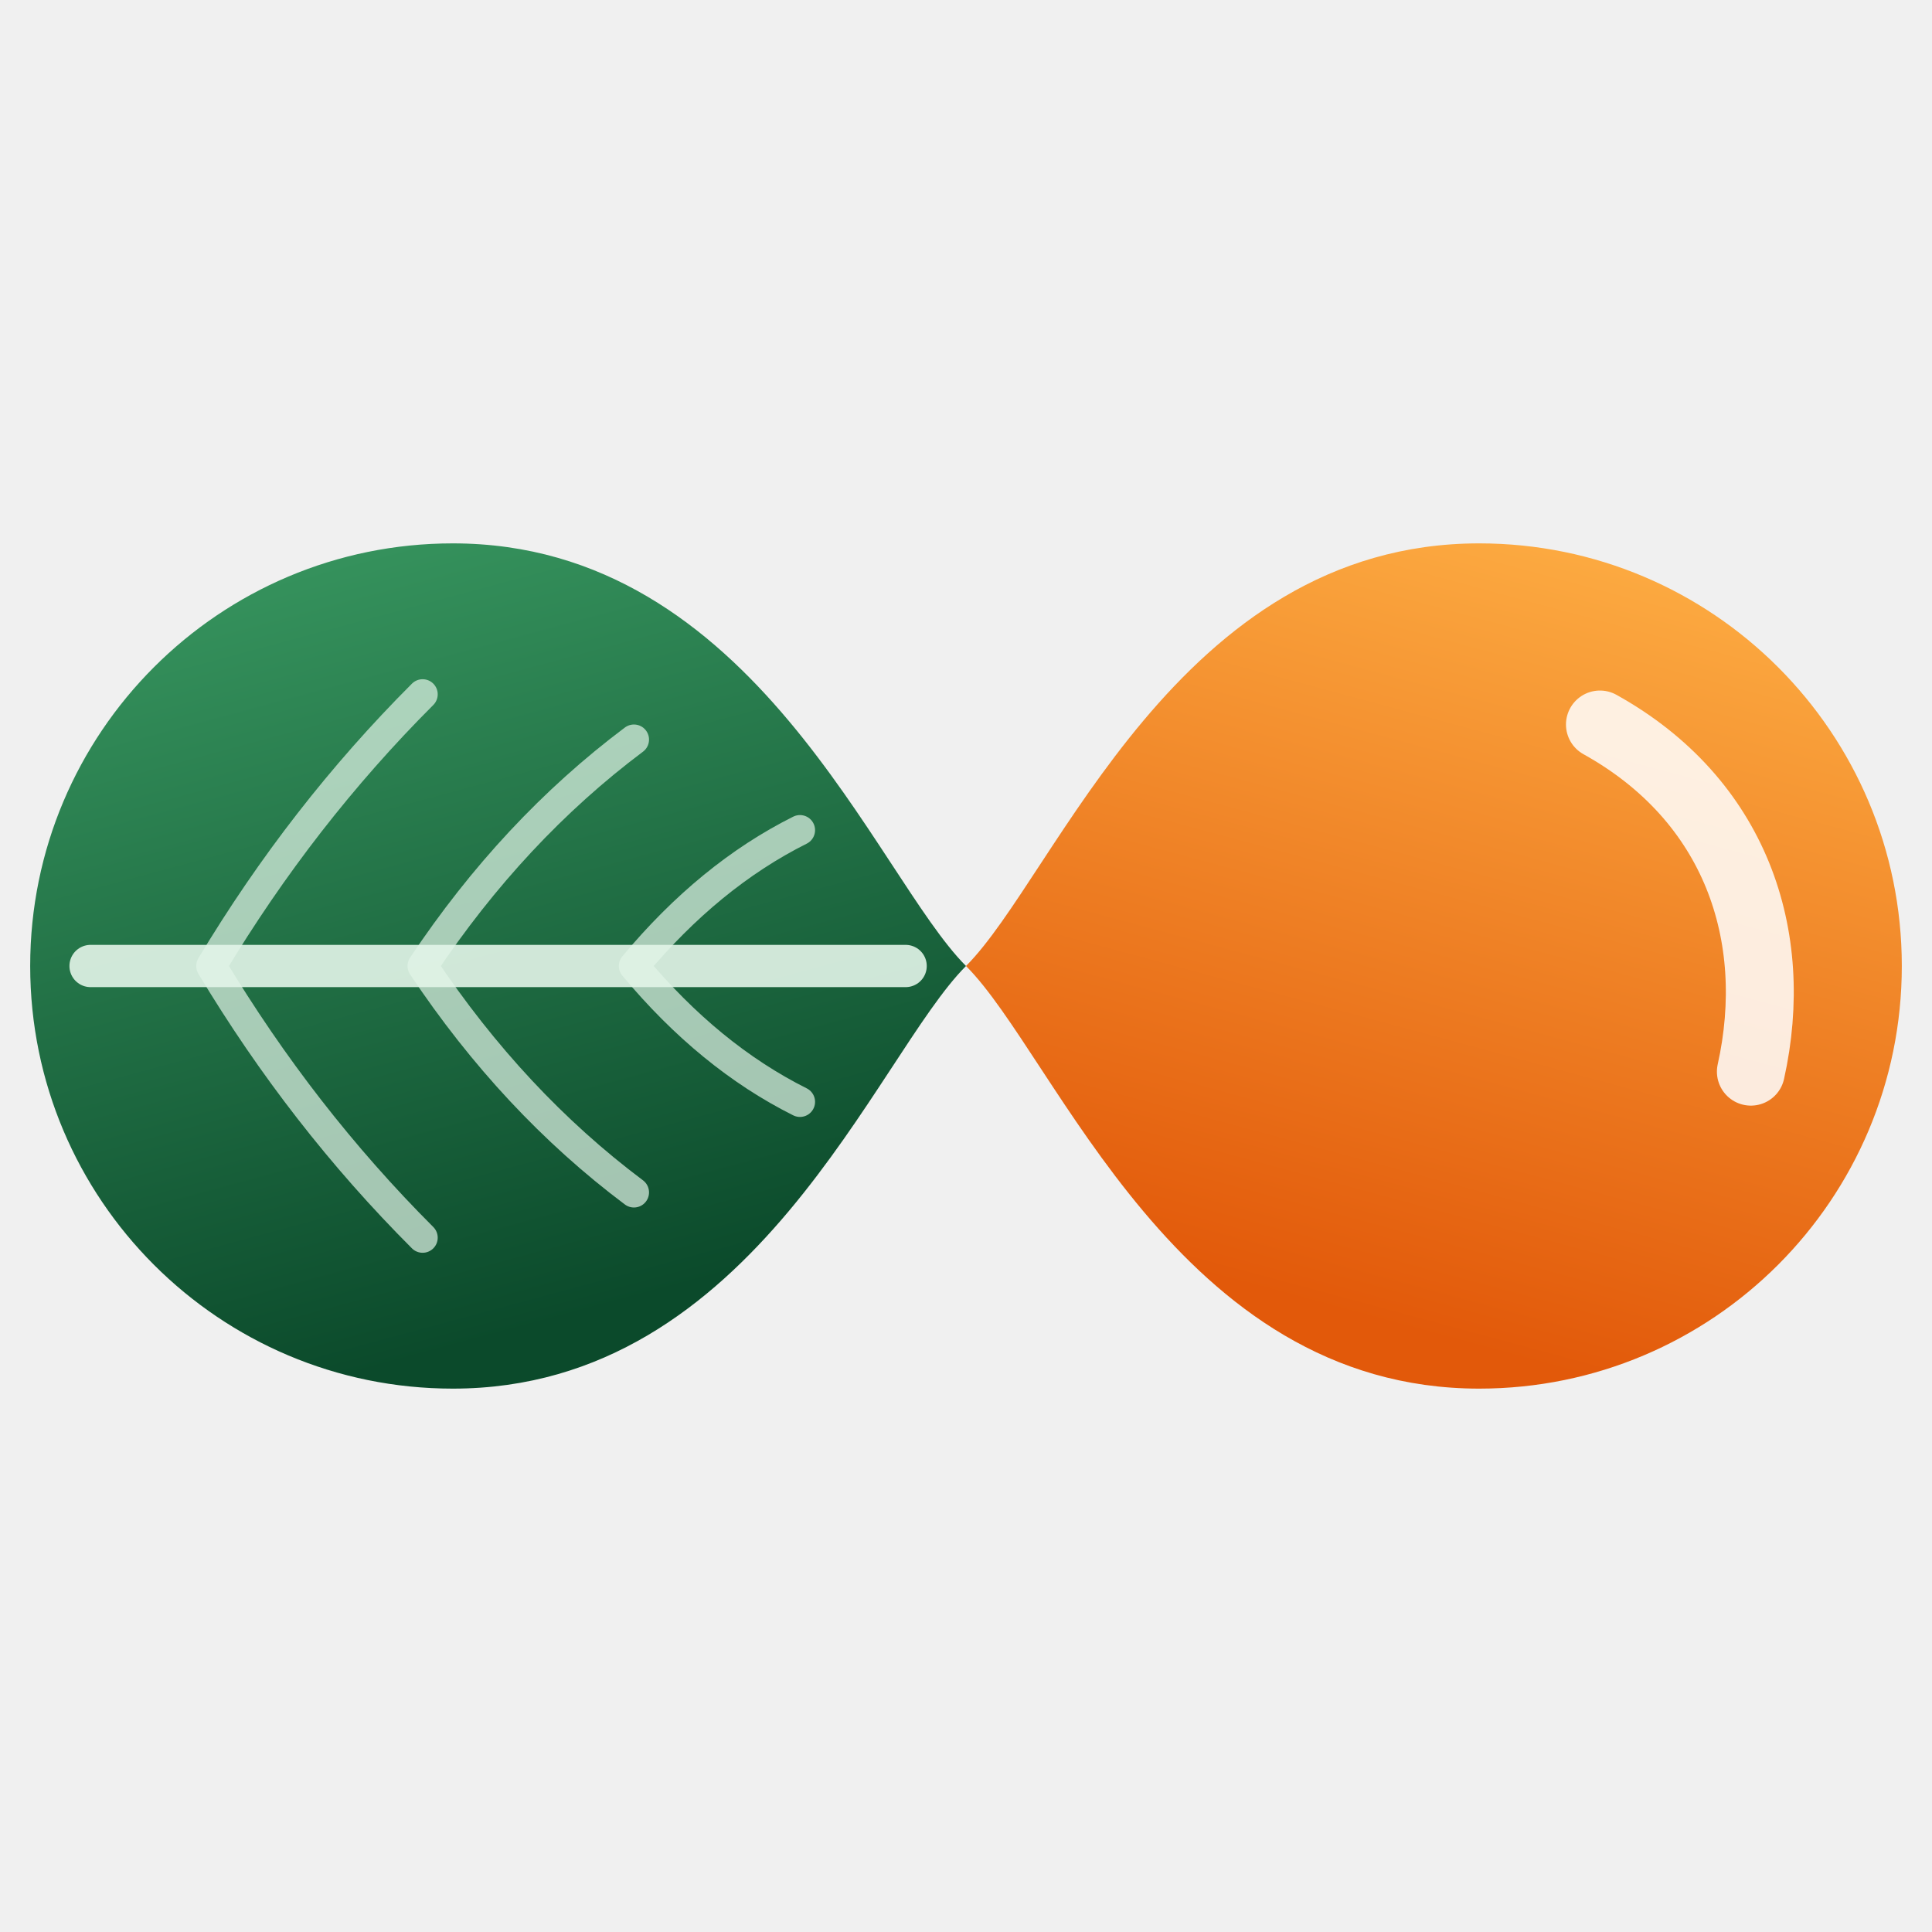
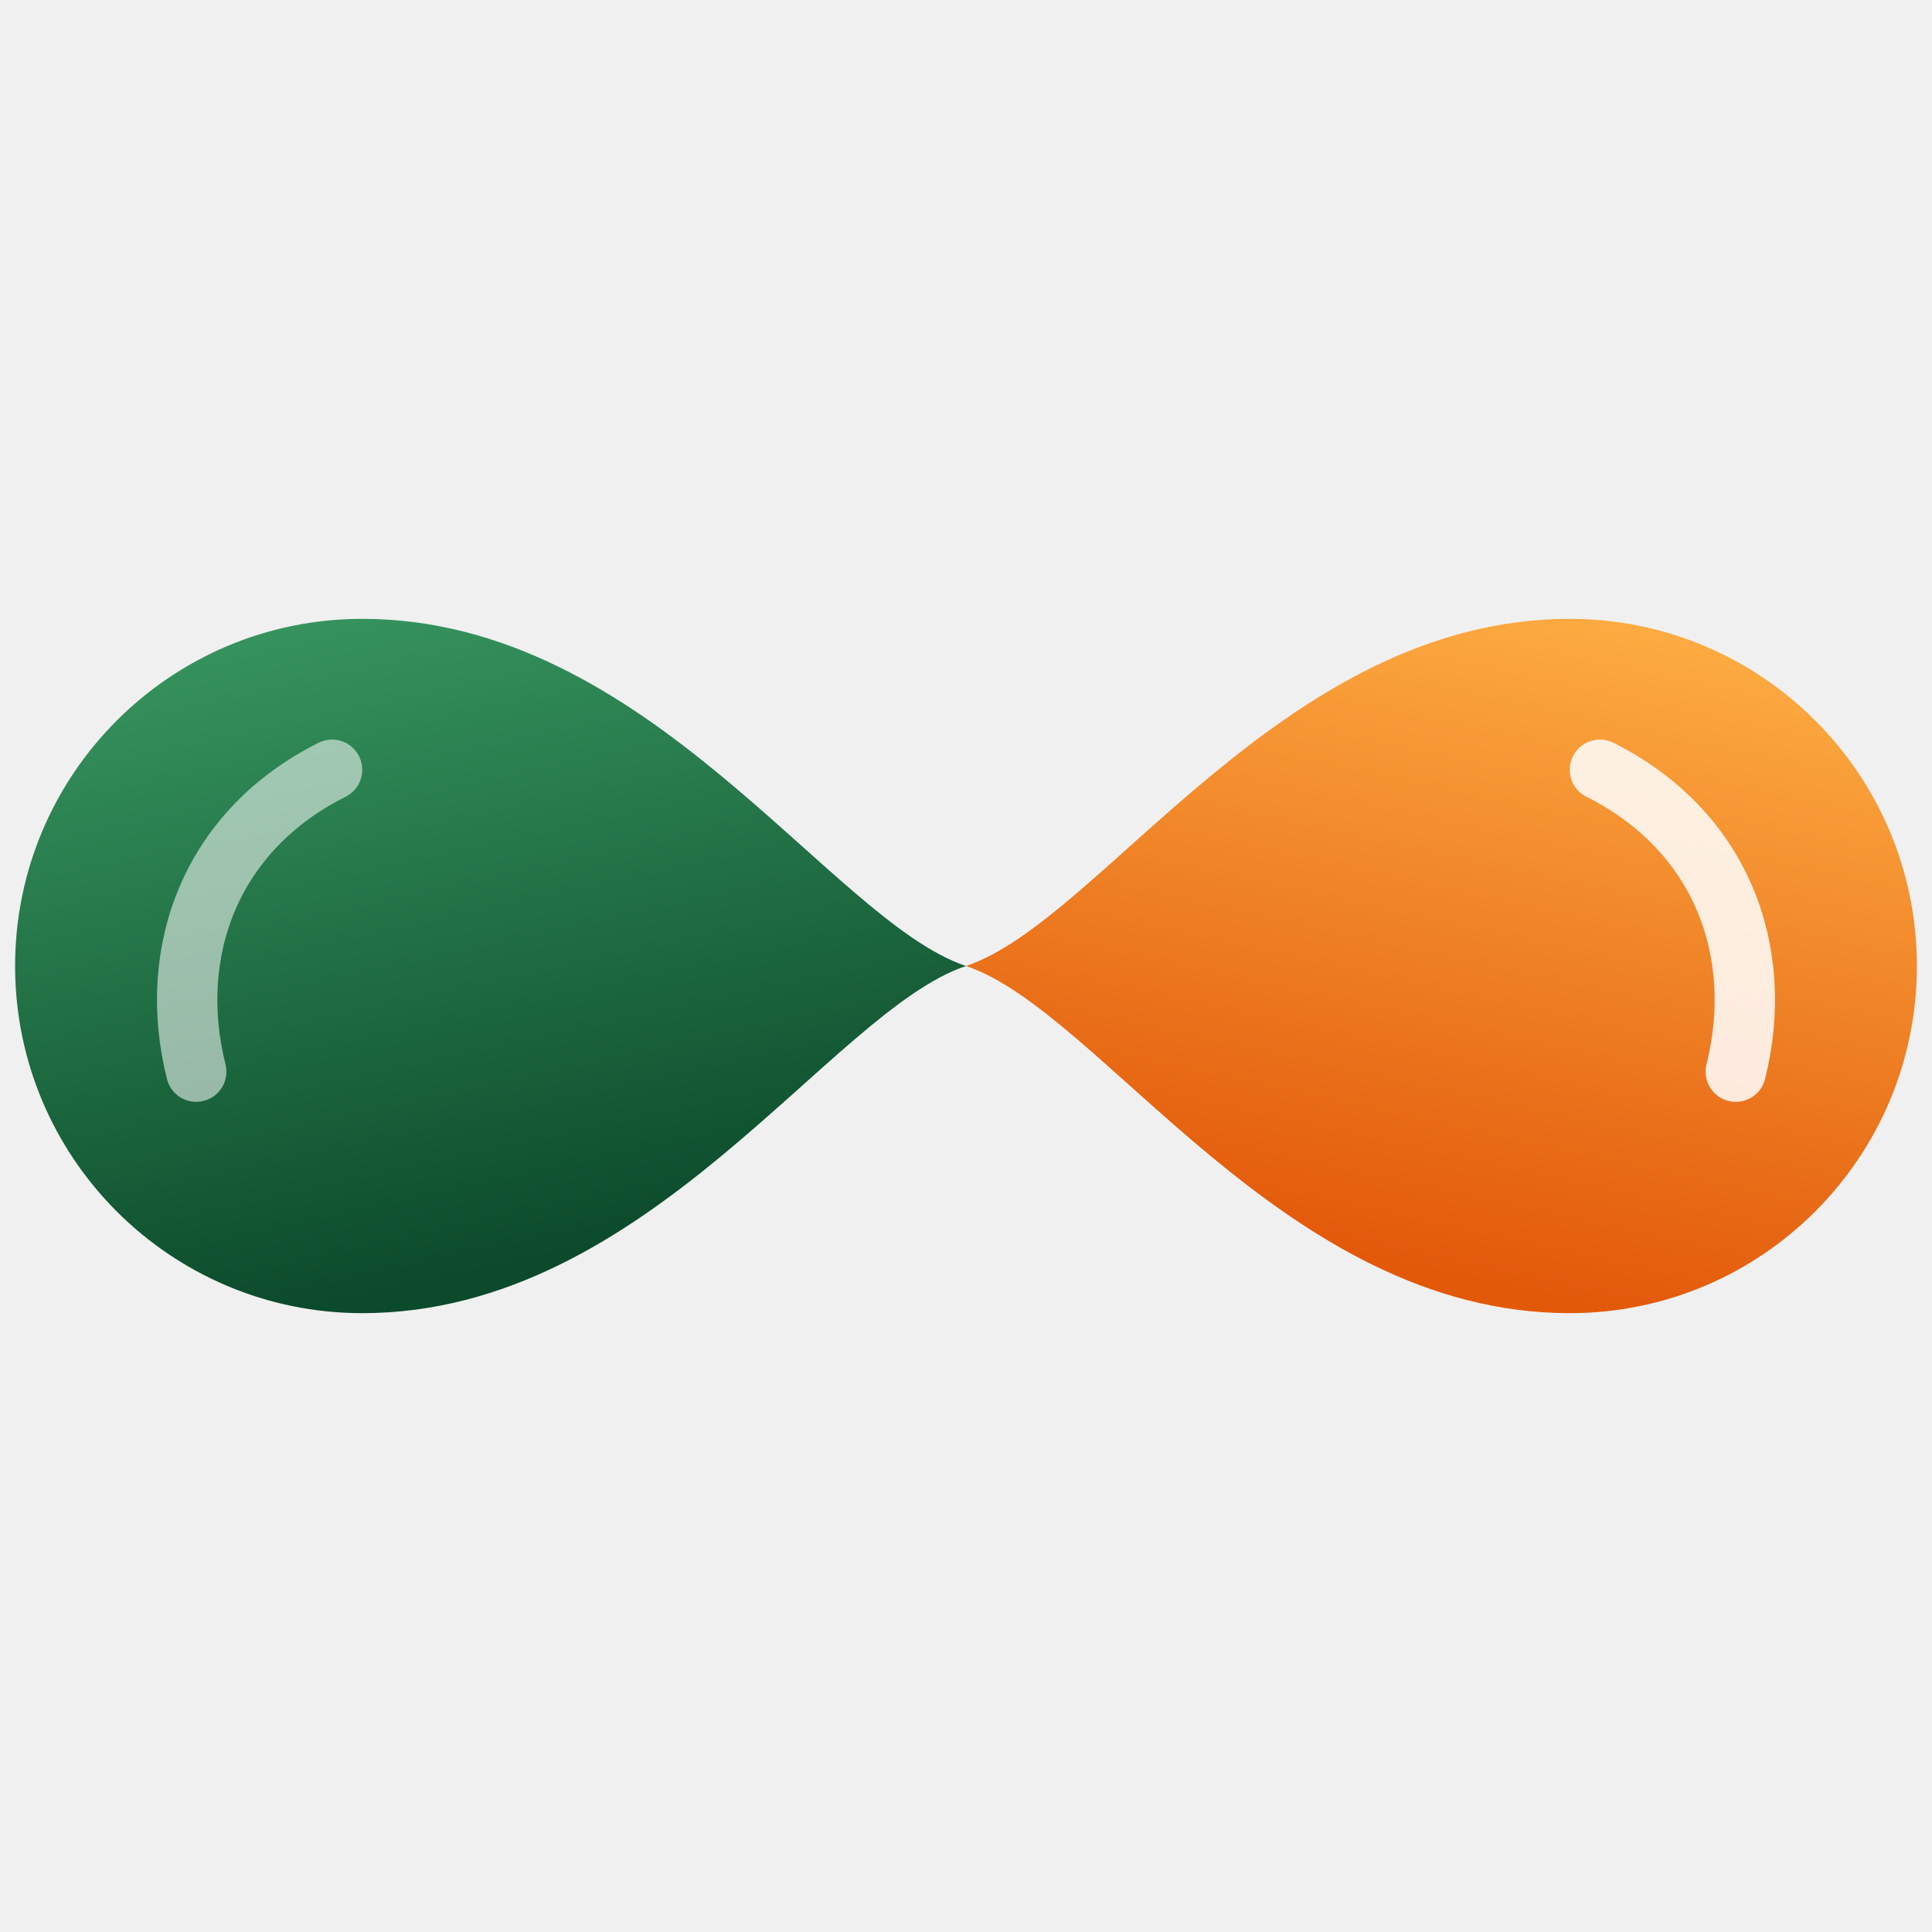
<svg xmlns="http://www.w3.org/2000/svg" viewBox="0 0 128 128">
  <defs>
-     <path id="drop" d="M0 0 C-6 -6 -14 -28 -34 -28 A28 28 0 1 0 -34 28 C-14 28 -6 6 0 0 Z" />
+     <path id="drop" d="M0 0 C-9 -3 -21 -23 -40 -23 A23 23 0 1 0 -40 23 C-21 23 -9 3 0 0 Z" />
    <linearGradient id="green" x1="0" y1="0" x2="0.3" y2="1">
      <stop offset="0" stop-color="#3a9a62" />
      <stop offset="1" stop-color="#0b4a2b" />
    </linearGradient>
    <linearGradient id="orange" x1="0" y1="0" x2="0.3" y2="1">
      <stop offset="0" stop-color="#ffb347" />
      <stop offset="1" stop-color="#e2590a" />
    </linearGradient>
  </defs>
-   <g transform="translate(64 64)">
-     <use href="#drop" fill="url(#green)" />
-     <path d="M-58 0 L-4 0" fill="none" stroke="#e3f5e9" stroke-opacity="0.9" stroke-width="2.8" stroke-linecap="round" />
-     <path d="M-50 0 Q-44 -10 -36 -18 M-36 0 Q-30 -9 -22 -15 M-22 0 Q-17 -6 -11 -9              M-50 0 Q-44 10 -36 18 M-36 0 Q-30 9 -22 15 M-22 0 Q-17 6 -11 9" fill="none" stroke="#e3f5e9" stroke-opacity="0.7" stroke-width="2" stroke-linecap="round" />
-   </g>
-   <g transform="translate(64 64) scale(-1 1)">
-     <use href="#drop" fill="url(#orange)" />
-   </g>
-   <path d="M106 48 C115 53 118 62 116 71" fill="none" stroke="#fff" stroke-opacity="0.85" stroke-width="4.5" stroke-linecap="round" />
+   <use href="#drop" transform="translate(64 64)" fill="url(#green)" />
+   <use href="#drop" transform="translate(64 64) scale(-1 1)" fill="url(#orange)" />
+   <path d="M22 51 C14 55 11 63 13 71" fill="none" stroke="#fff" stroke-opacity="0.55" stroke-width="4" stroke-linecap="round" />
+   <path d="M106 51 C114 55 117 63 115 71" fill="none" stroke="#fff" stroke-opacity="0.85" stroke-width="4" stroke-linecap="round" />
</svg>
